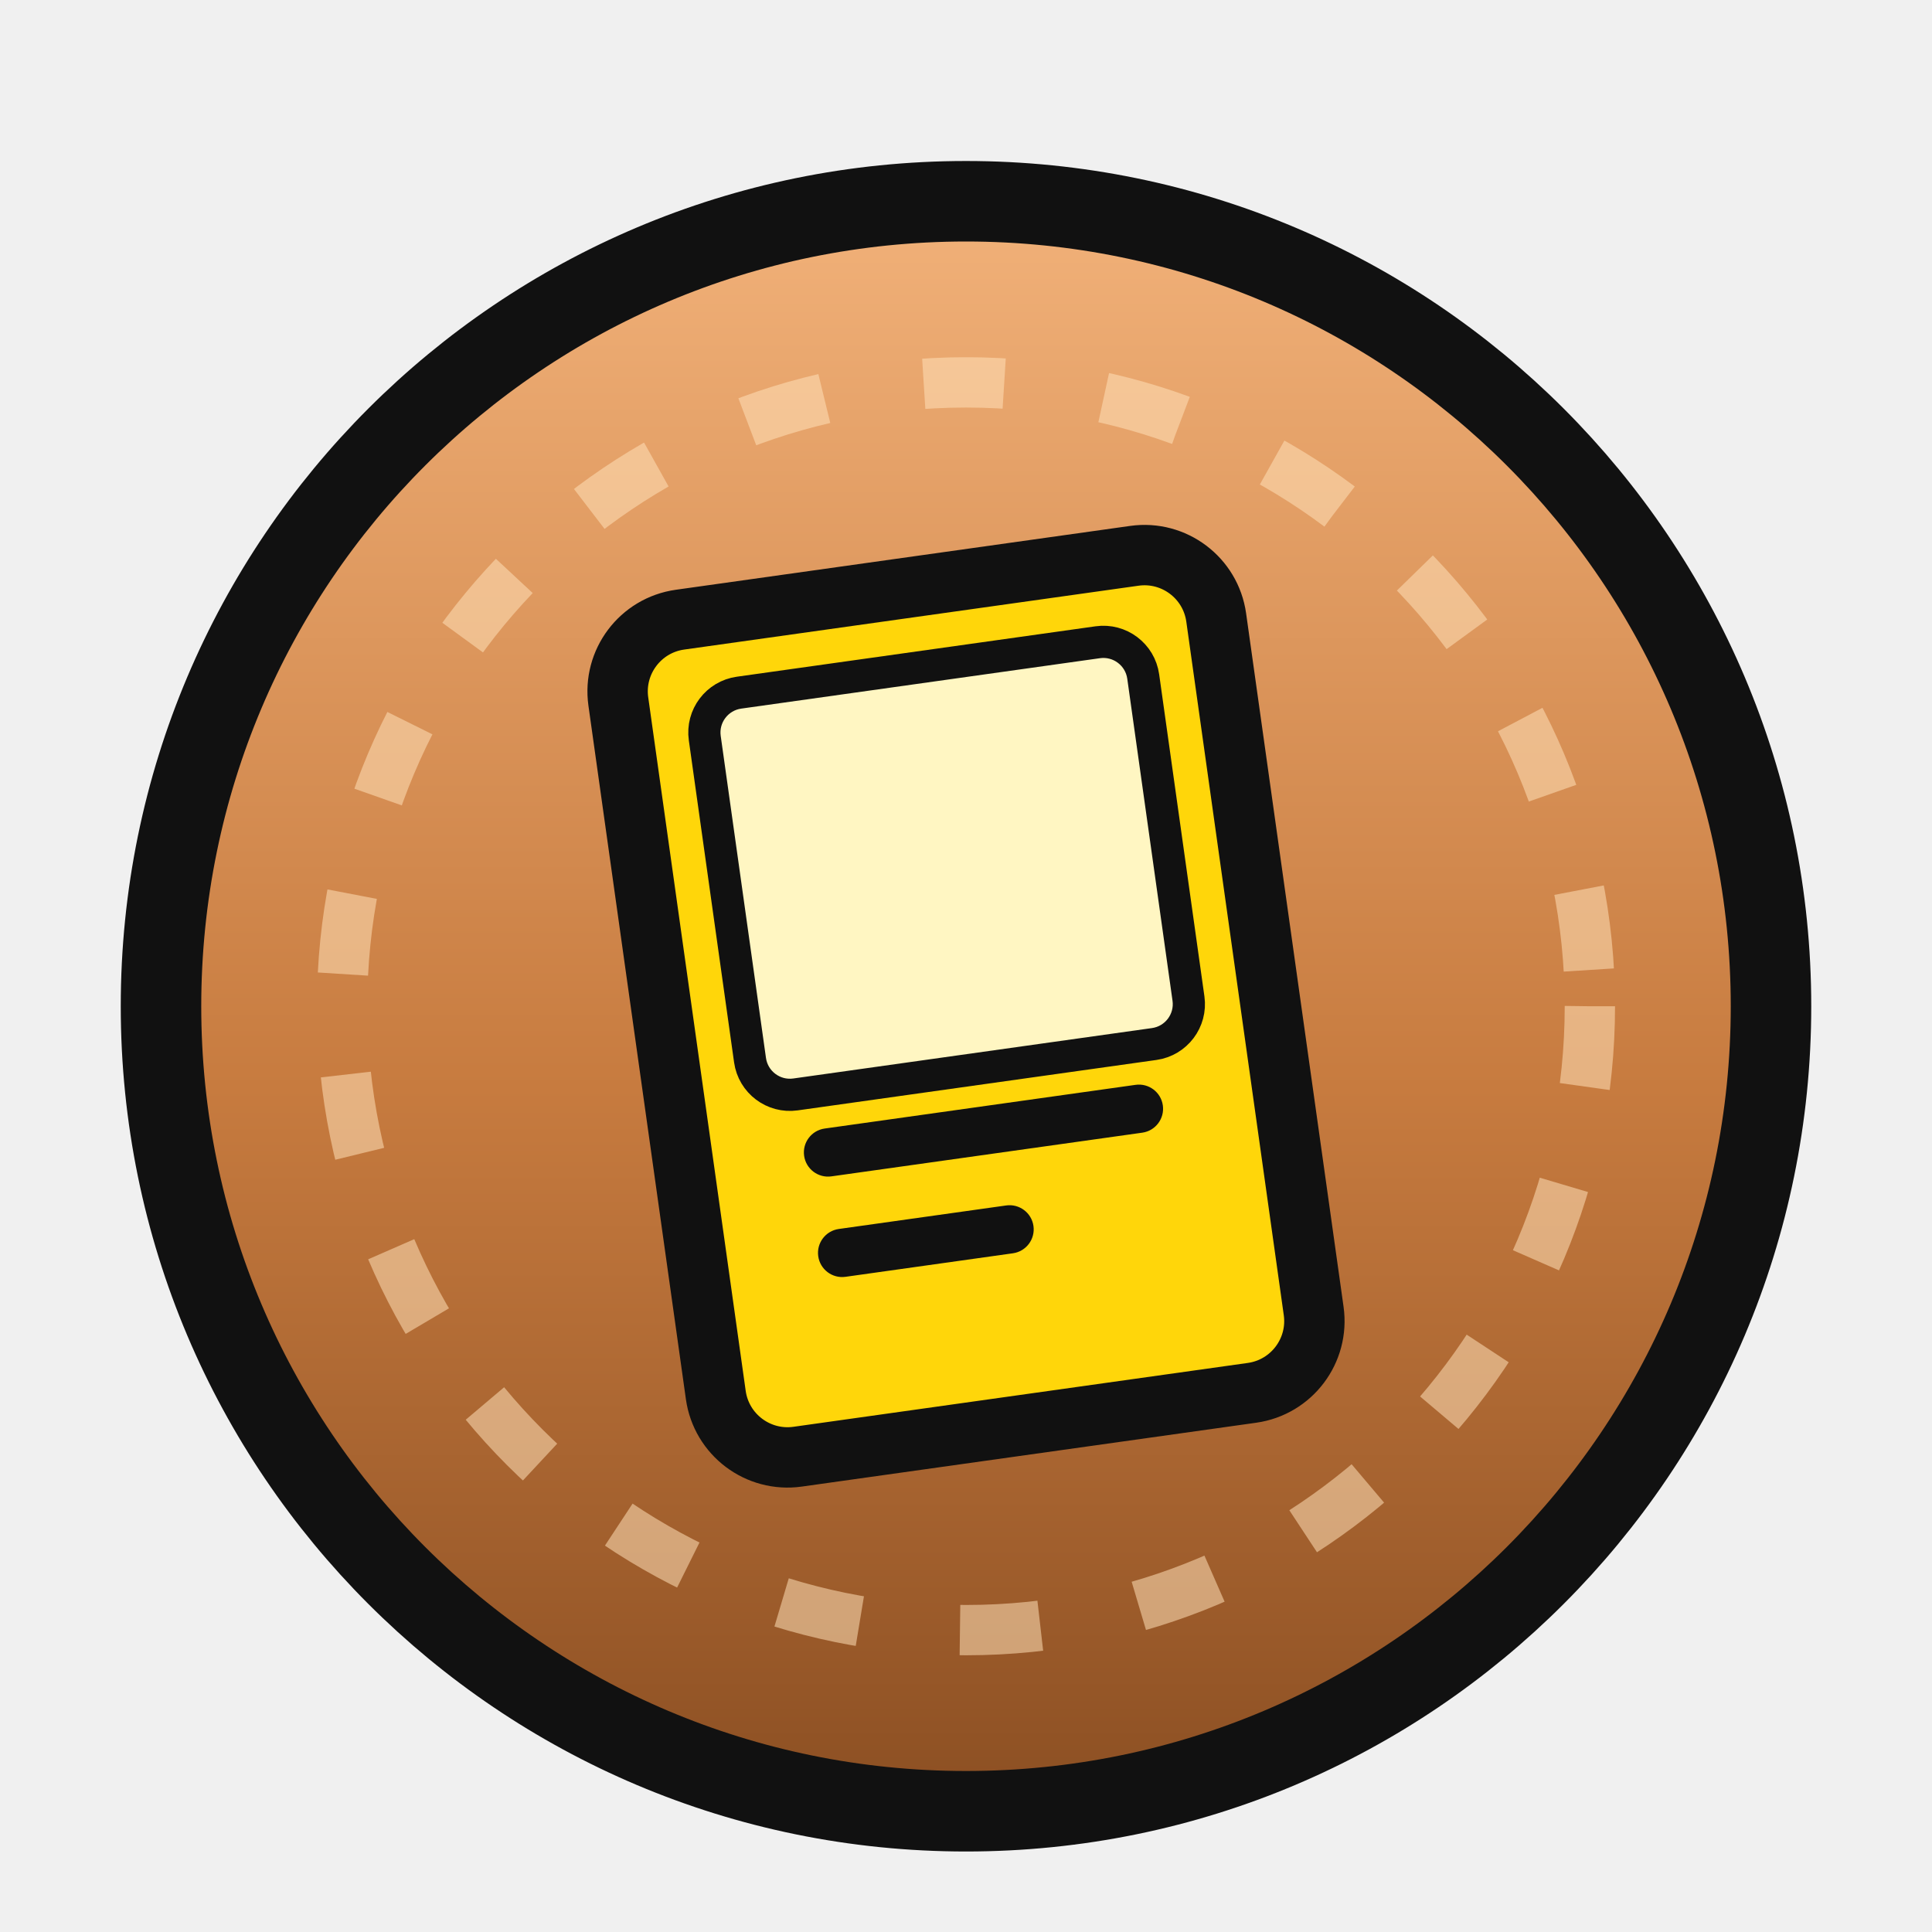
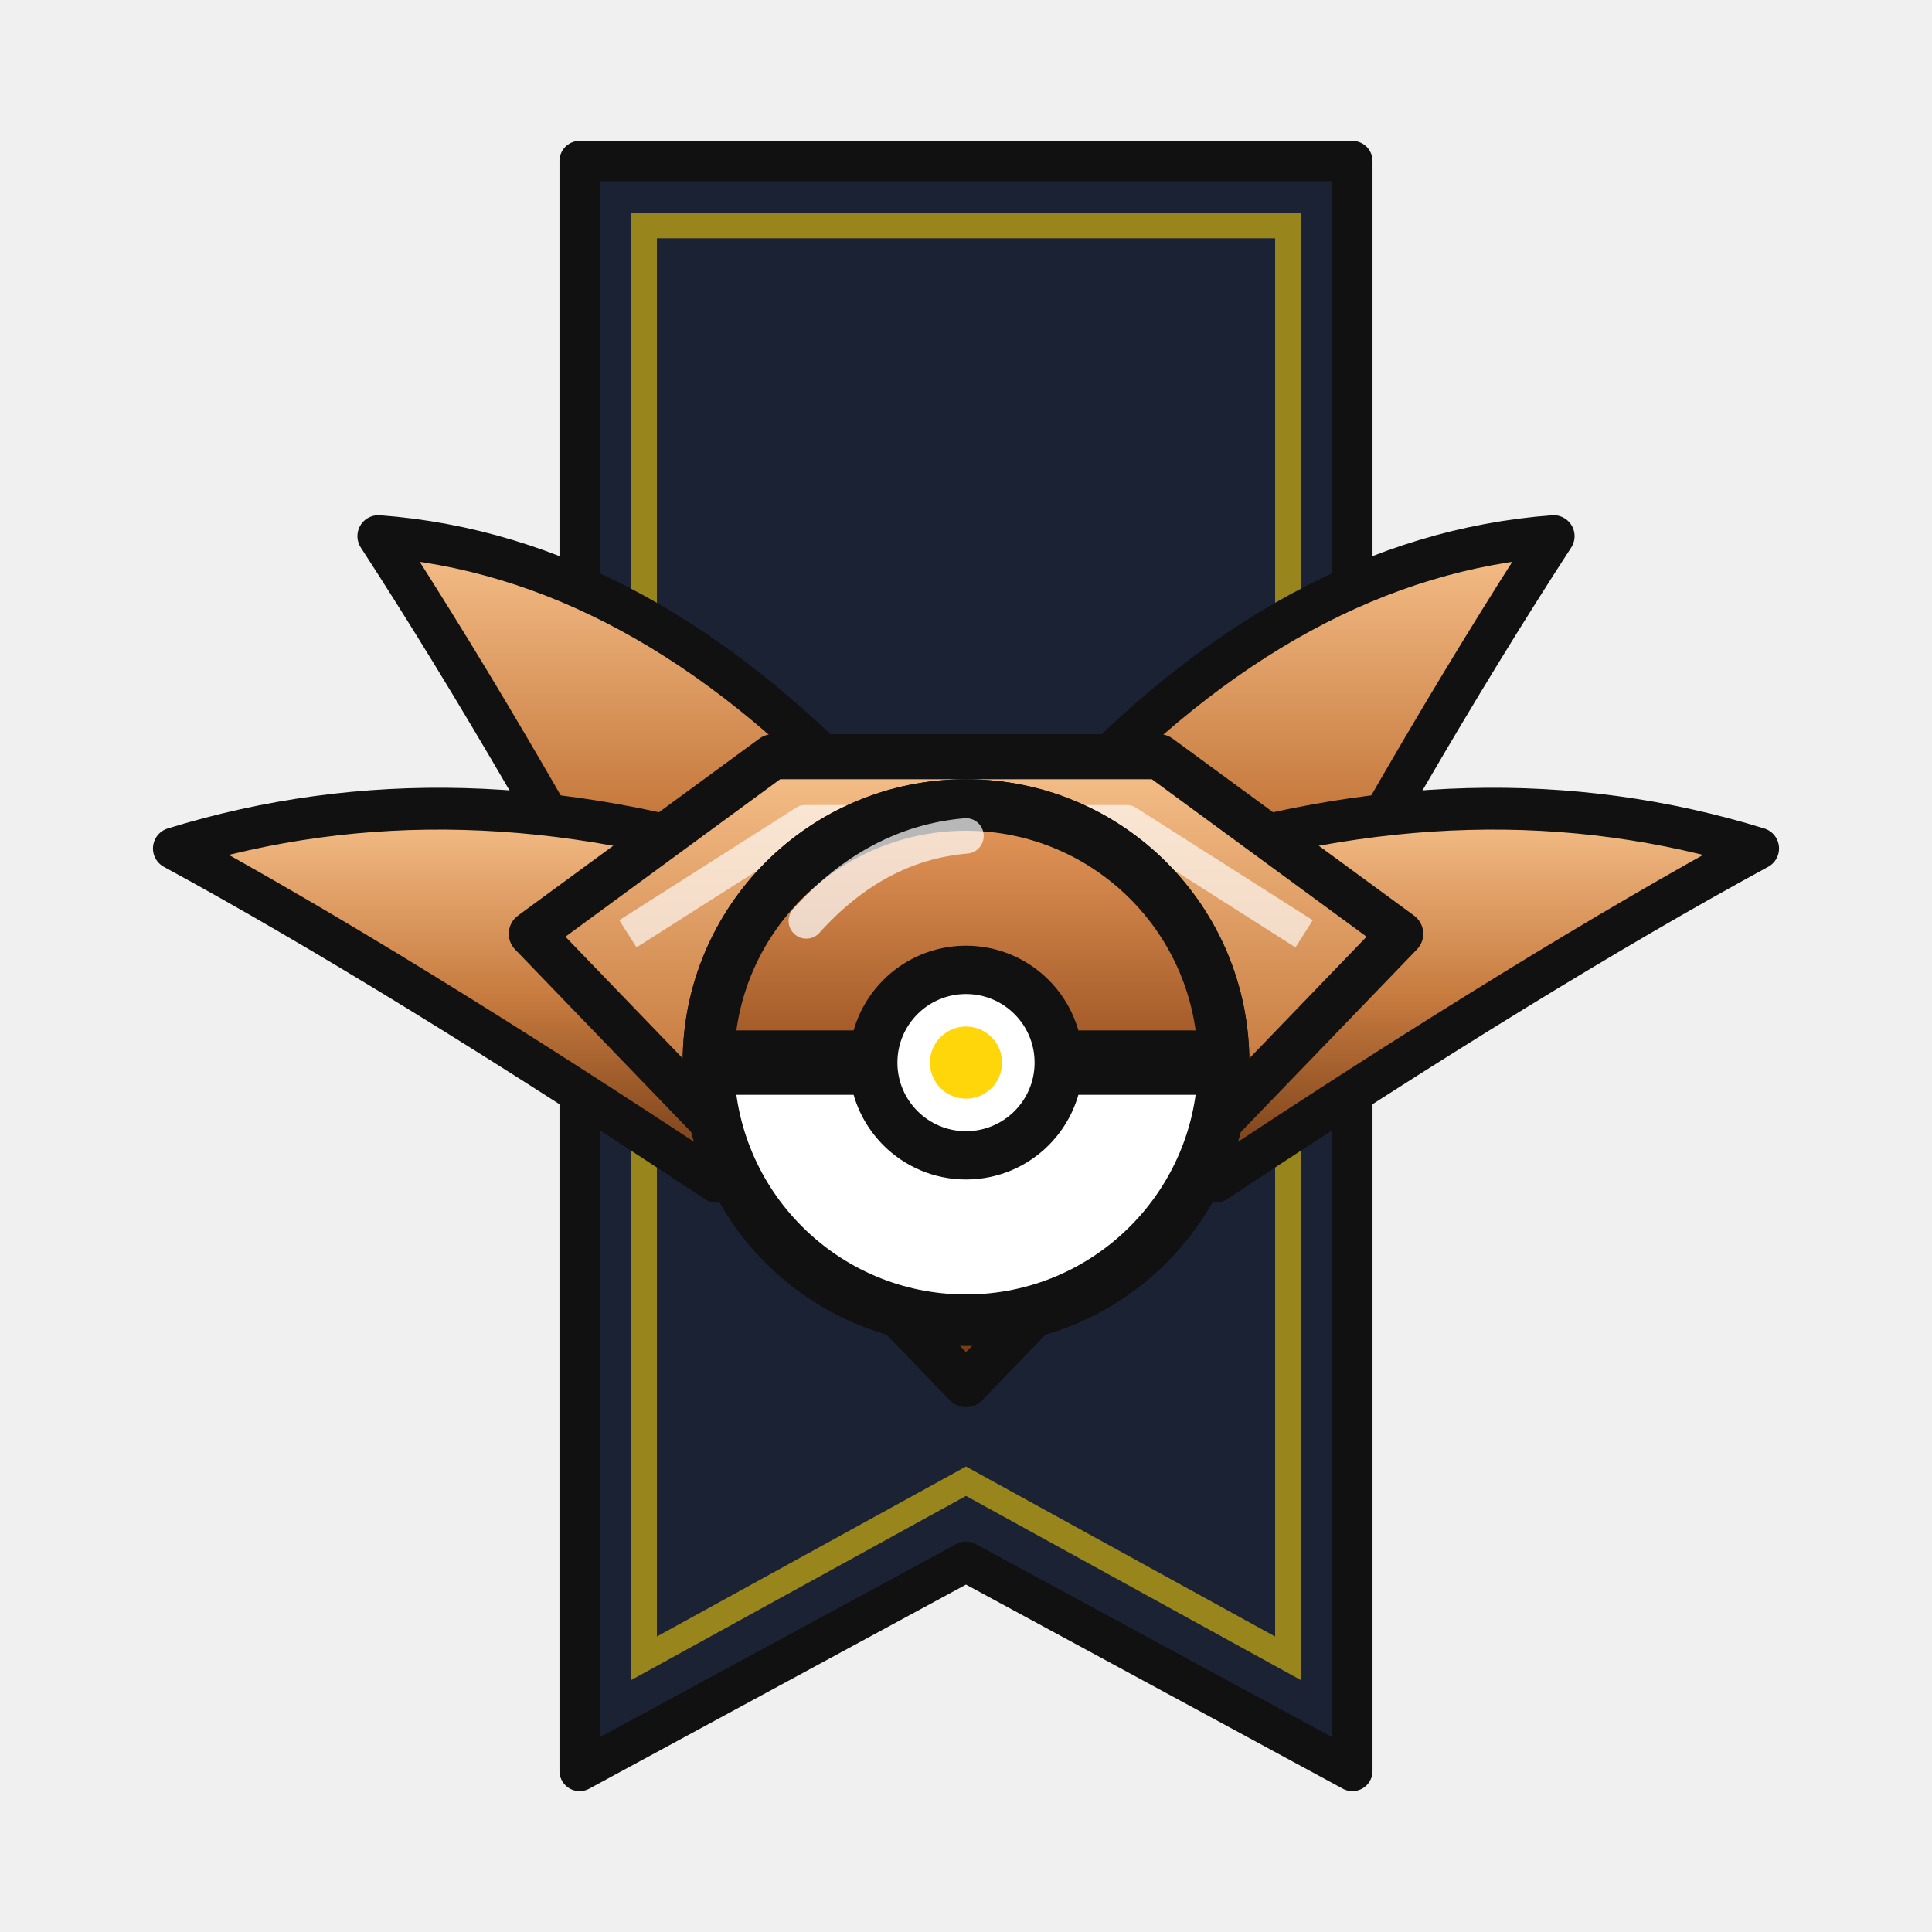
- <svg xmlns="http://www.w3.org/2000/svg" viewBox="0 0 96 96" width="96" height="96">
+ <svg xmlns="http://www.w3.org/2000/svg" viewBox="0 0 120 120" width="120" height="120">
  <defs>
-     <linearGradient id="b" x1="0" y1="0" x2="0" y2="1">
-       <stop offset="0" stop-color="#F2B27A" />
-       <stop offset="0.55" stop-color="#C77B3F" />
-       <stop offset="1" stop-color="#8A4E22" />
+     <linearGradient id="m1" x1="0" y1="0" x2="0" y2="1">
+       <stop offset="0" stop-color="#F6C08A" />
+       <stop offset="0.5" stop-color="#C77B3F" />
+       <stop offset="1" stop-color="#6E3712" />
+     </linearGradient>
+     <linearGradient id="t1" x1="0" y1="0" x2="0" y2="1">
+       <stop offset="0" stop-color="#E89A5C" />
+       <stop offset="1" stop-color="#9C5422" />
    </linearGradient>
  </defs>
-   <circle cx="48" cy="50" r="40" fill="url(#b)" stroke="#111111" stroke-width="4" />
-   <circle cx="48" cy="50" r="31" fill="none" stroke="#FFE0B8" stroke-opacity="0.55" stroke-width="2.5" stroke-dasharray="4 5" />
-   <g transform="translate(48 50) rotate(-8)">
-     <rect x="-15" y="-21" width="30" height="42" rx="3.6" fill="#FFD60A" stroke="#111111" stroke-width="3" />
-     <rect x="-11" y="-17" width="22" height="20.16" rx="2" fill="#FFF6C2" stroke="#111111" stroke-width="1.6" />
-     <rect x="-9" y="5.04" width="18" height="2.4" rx="1.2" fill="#111111" />
-     <rect x="-9" y="10.08" width="10.8" height="2.4" rx="1.2" fill="#111111" />
+   <path d="M36 10 H84 V110 L60 97 L36 110 Z" fill="#1B2233" stroke="#111111" stroke-width="2.5" stroke-linejoin="round" />
+   <path d="M40 14 H80 V103 L60 92 L40 103 Z" fill="none" stroke="#FFD60A" stroke-opacity="0.55" stroke-width="1.6" />
+   <path d="M54.0 49.9 Q39.7 34.5 23.5 33.3 Q32.4 47.0 42.8 66.5 Z" fill="url(#m1)" stroke="#111111" stroke-width="2.6" stroke-linejoin="round" />
+   <path d="M66.0 49.9 Q80.3 34.5 96.5 33.3 Q87.6 47.0 77.2 66.5 Z" fill="url(#m1)" stroke="#111111" stroke-width="2.6" stroke-linejoin="round" />
+   <path d="M47.9 53.7 Q28.3 47.3 10.8 52.7 Q24.6 60.2 44.5 73.4 Z" fill="url(#m1)" stroke="#111111" stroke-width="2.6" stroke-linejoin="round" />
+   <path d="M72.1 53.7 Q91.7 47.3 109.2 52.7 Q95.4 60.2 75.5 73.4 Z" fill="url(#m1)" stroke="#111111" stroke-width="2.6" stroke-linejoin="round" />
+   <path d="M53 78 L60 86 L67 78 Z" fill="url(#m1)" stroke="#111111" stroke-width="2.6" stroke-linejoin="round" />
+   <path d="M33 58 L48 47 L72 47 L87 58 L60 86 Z" fill="url(#m1)" stroke="#111111" stroke-width="2.8" stroke-linejoin="round" />
+   <path d="M39 58 L50 51 L70 51 L81 58" fill="none" stroke="#FFFFFF" stroke-opacity="0.65" stroke-width="2" stroke-linejoin="round" />
+   <g>
+     <circle cx="60" cy="66" r="16" fill="#FFFFFF" stroke="#111111" stroke-width="3.2" />
+     <path d="M44 66 A16 16 0 0 1 76 66 Z" fill="url(#t1)" stroke="#111111" stroke-width="3.2" stroke-linejoin="round" />
+     <path d="M45 66 H75" stroke="#111111" stroke-width="4" />
+     <circle cx="60" cy="66" r="5.76" fill="#FFFFFF" stroke="#111111" stroke-width="3" />
+     <circle cx="60" cy="66" r="2.24" fill="#FFD60A" />
+     <path d="M50.08 57.2 Q54.4 52.4 60 51.92" fill="none" stroke="#FFFFFF" stroke-opacity="0.7" stroke-width="2.2" stroke-linecap="round" />
  </g>
</svg>
